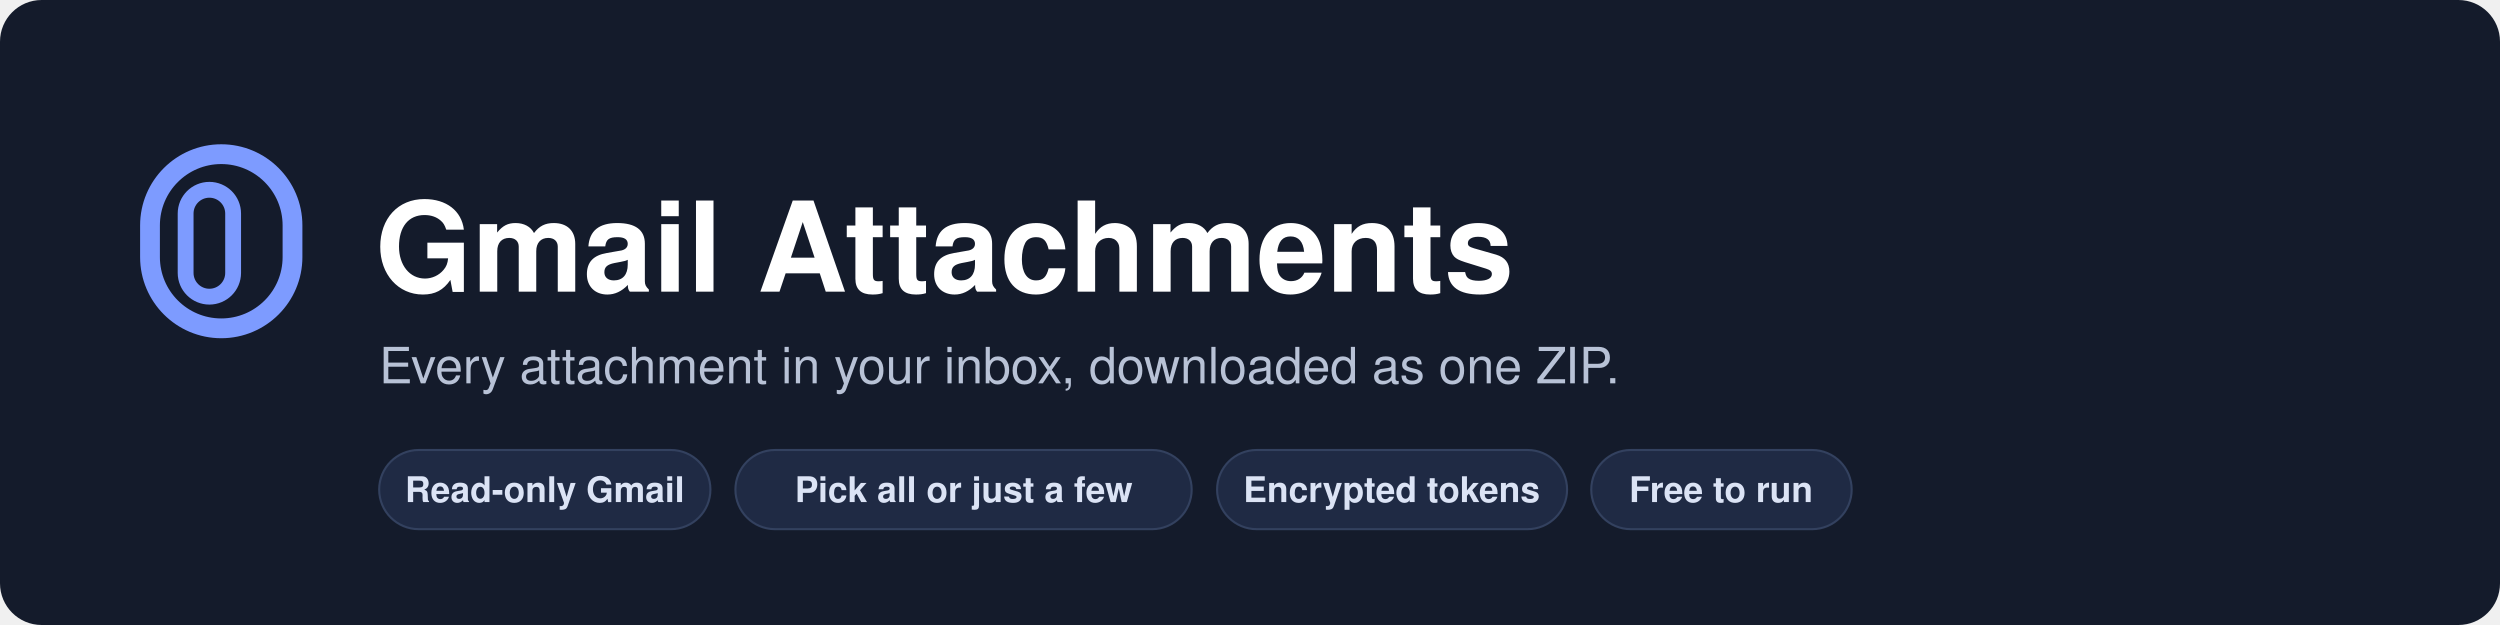
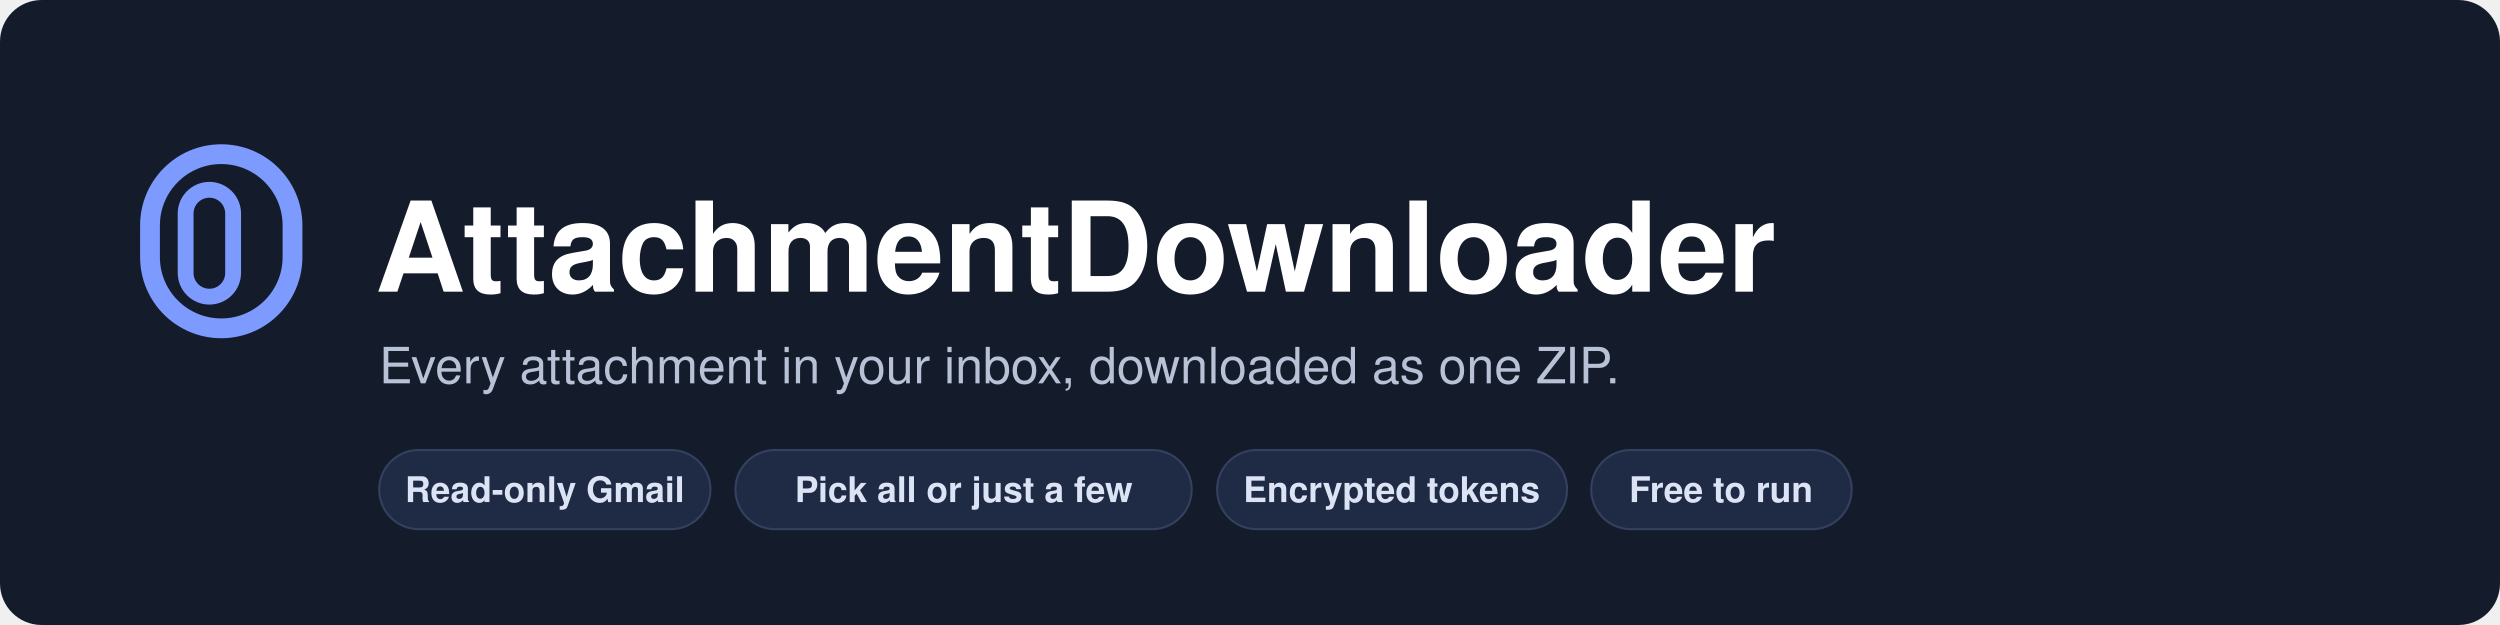
<svg xmlns="http://www.w3.org/2000/svg" width="1200" height="300" viewBox="0 0 1200 300">
  <rect width="1200" height="300" rx="20" fill="#141b2b" />
  <g transform="translate(72,74) scale(1.9)" fill="none" stroke="#7d9bff">
    <rect x="0" y="0" width="36" height="44" rx="18" stroke-width="5" />
    <rect x="9" y="9" width="12" height="27" rx="6" stroke-width="4" />
  </g>
-   <text x="180" y="140" font-family="-apple-system, 'Segoe UI', Helvetica, Arial, sans-serif" font-size="60" font-weight="800" fill="#ffffff" text-anchor="start">Gmail Attachments</text>
+   <text x="180" y="140" font-family="-apple-system, 'Segoe UI', Helvetica, Arial, sans-serif" font-size="60" font-weight="800" fill="#ffffff" text-anchor="start">AttachmentDownloader</text>
  <text x="182" y="184" font-family="-apple-system, 'Segoe UI', Helvetica, Arial, sans-serif" font-size="24" font-weight="400" fill="#b8c2d6" text-anchor="start">Every attachment in your inbox, downloaded as one ZIP.</text>
  <rect x="182" y="216" width="159" height="38" rx="19" fill="#1f2a44" stroke="#33415f" />
  <text x="261.5" y="241" font-family="-apple-system, 'Segoe UI', Helvetica, Arial, sans-serif" font-size="17" font-weight="600" fill="#dbe3f5" text-anchor="middle">Read-only Gmail</text>
  <rect x="353.0" y="216" width="219" height="38" rx="19" fill="#1f2a44" stroke="#33415f" />
  <text x="462.6" y="241" font-family="-apple-system, 'Segoe UI', Helvetica, Arial, sans-serif" font-size="17" font-weight="600" fill="#dbe3f5" text-anchor="middle">Pick all or just a few</text>
  <rect x="584.2" y="216" width="168" height="38" rx="19" fill="#1f2a44" stroke="#33415f" />
  <text x="668.0" y="241" font-family="-apple-system, 'Segoe UI', Helvetica, Arial, sans-serif" font-size="17" font-weight="600" fill="#dbe3f5" text-anchor="middle">Encrypted tokens</text>
  <rect x="763.8" y="216" width="125" height="38" rx="19" fill="#1f2a44" stroke="#33415f" />
  <text x="826.1" y="241" font-family="-apple-system, 'Segoe UI', Helvetica, Arial, sans-serif" font-size="17" font-weight="600" fill="#dbe3f5" text-anchor="middle">Free to run</text>
</svg>
